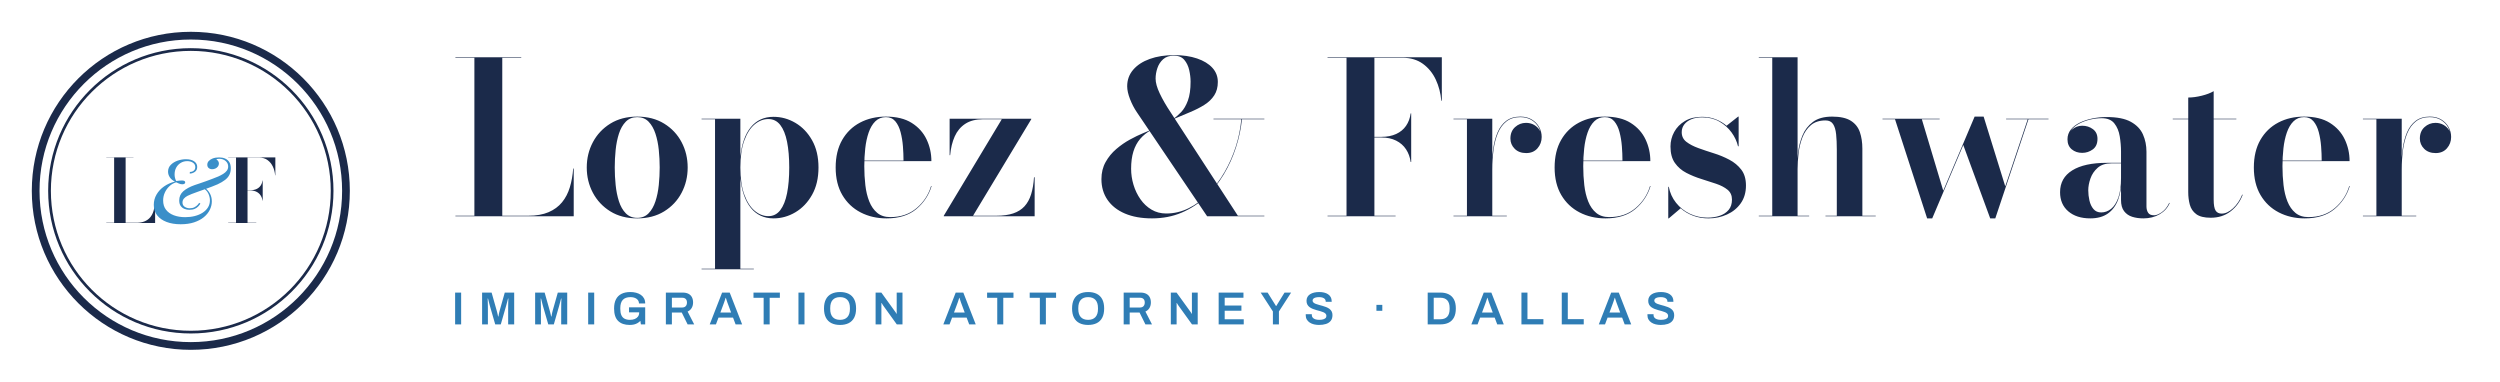
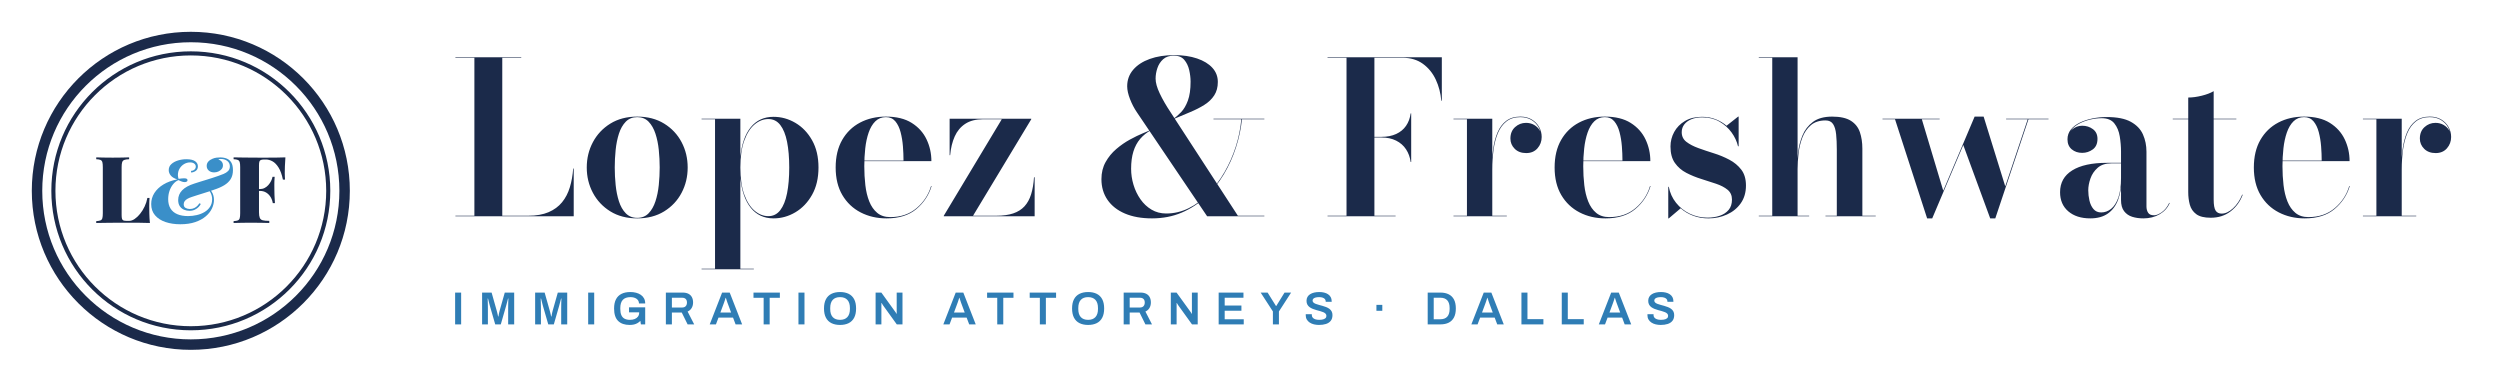
<svg xmlns="http://www.w3.org/2000/svg" viewBox="-100 -100 7861 1200">
  <g transform="scale(0.7143)">
-     <path d="M17.0 700 A683.0 683.0 0 1 1 1383.0 700 A683.0 683.0 0 1 1 17.0 700 Z" fill="none" stroke="#1B2A4A" stroke-width="34" />
-     <path d="M78.0 700 A622.0 622.0 0 1 1 1322.0 700 A622.0 622.0 0 1 1 78.0 700 Z" fill="none" stroke="#1B2A4A" stroke-width="12" />
-     <path transform="translate(321.0,841.6)" d="M6.932 0.0V-0.963H41.402V-287.887H6.932V-288.85H126.516V-287.887H92.047V-0.963H139.418Q161.178 -0.963 176.199 -7.414Q191.219 -13.865 200.655 -25.419Q210.09 -36.973 214.808 -52.667Q219.526 -68.361 220.874 -86.655H221.837V0.0Z" fill="#1B2A4A" />
-     <path transform="translate(523.0,841.6)" d="M219.102 -85.162Q215.504 -79.165 209.506 -72.767Q203.509 -66.37 194.113 -62.172Q184.717 -57.974 170.724 -57.974Q159.928 -57.974 149.733 -61.772Q139.538 -65.571 132.741 -74.567Q125.944 -83.563 125.944 -99.156Q125.944 -123.945 143.936 -139.737Q161.928 -155.53 193.513 -166.725Q201.91 -169.524 214.904 -173.922Q227.898 -178.32 242.491 -183.518Q257.085 -188.716 271.678 -194.313Q286.272 -199.911 297.867 -204.708Q309.462 -209.906 319.257 -215.903Q329.053 -221.901 335.25 -229.897Q341.447 -237.894 341.447 -248.689Q341.447 -263.482 330.052 -273.078Q318.657 -282.674 301.865 -282.674Q292.269 -282.674 289.47 -279.475Q295.068 -276.676 297.867 -271.678Q300.665 -266.681 300.665 -261.483Q300.665 -254.686 296.467 -248.889Q292.269 -243.091 285.472 -239.893Q278.675 -236.694 271.079 -236.694Q261.883 -236.694 255.686 -241.892Q249.488 -247.089 249.488 -256.285Q249.488 -265.881 255.885 -272.678Q262.283 -279.475 271.079 -283.073Q278.275 -286.272 286.272 -287.471Q294.268 -288.671 301.465 -288.671Q316.658 -288.671 328.053 -283.673Q339.448 -278.675 346.245 -268.28Q353.042 -257.885 353.042 -240.692Q353.042 -224.699 346.845 -212.105Q340.648 -199.511 327.653 -189.515Q314.659 -179.52 295.068 -170.324Q284.273 -165.526 269.479 -159.928Q254.686 -154.331 238.693 -148.534Q222.7 -142.736 207.707 -137.538Q192.714 -132.341 180.719 -127.543Q171.923 -124.344 162.527 -119.547Q153.131 -114.749 146.734 -107.552Q140.337 -100.355 140.337 -89.96Q140.337 -77.565 150.133 -71.168Q159.928 -64.771 172.323 -64.771Q184.717 -64.771 193.114 -69.369Q201.51 -73.967 206.707 -79.564Q211.905 -85.162 213.504 -88.76ZM172.723 -224.699Q183.118 -224.699 189.915 -230.297Q196.712 -235.894 196.712 -245.89Q196.712 -258.284 186.517 -265.281Q176.321 -272.278 161.128 -272.278Q145.535 -272.278 132.741 -264.682Q119.946 -257.085 112.75 -243.891Q105.553 -230.697 105.553 -213.504Q105.553 -206.707 107.152 -199.311Q108.751 -191.914 112.75 -184.717Q119.946 -185.917 127.143 -186.517Q134.34 -187.116 137.938 -187.116Q152.332 -187.116 152.332 -178.72Q152.332 -174.322 148.334 -172.323Q144.335 -170.324 139.937 -170.324Q132.341 -170.324 124.544 -173.722Q116.748 -177.121 112.35 -179.12Q95.557 -173.922 82.763 -161.928Q69.969 -149.933 62.572 -133.74Q55.175 -117.547 55.175 -99.156Q55.175 -74.767 67.57 -58.574Q79.964 -42.381 101.954 -33.985Q123.945 -25.589 152.332 -25.589Q174.722 -25.589 194.313 -30.586Q213.904 -35.584 228.898 -45.18Q243.891 -54.775 252.487 -68.569Q261.083 -82.363 261.083 -99.955Q261.083 -114.749 253.886 -129.942Q246.69 -145.135 229.097 -154.731L234.695 -157.929Q251.487 -146.734 260.483 -130.941Q269.479 -115.148 269.479 -95.157Q269.479 -75.966 260.483 -57.774Q251.487 -39.582 234.095 -25.389Q216.703 -11.195 191.314 -2.799Q165.926 5.597 132.341 5.597Q96.757 5.597 70.169 -4.598Q43.58 -14.793 28.787 -33.785Q13.994 -52.776 13.994 -79.964Q13.994 -104.353 25.988 -125.144Q37.983 -145.935 58.974 -160.728Q79.964 -175.521 107.152 -182.318Q91.959 -189.515 84.362 -201.31Q76.766 -213.105 76.766 -225.899Q76.766 -243.891 88.96 -256.085Q101.155 -268.28 119.147 -274.477Q137.139 -280.674 155.53 -280.674Q178.72 -280.674 191.914 -271.279Q205.108 -261.883 205.108 -246.69Q205.108 -231.896 194.313 -224.699Q183.518 -217.503 172.323 -217.503Z" fill="#3A8FC9" />
-     <path transform="translate(857.6,841.6)" d="M157.905 -98.594Q156.172 -111.496 149.528 -121.606Q142.885 -131.716 131.523 -137.396Q120.162 -143.077 104.756 -143.077H79.53V-144.233H104.756Q120.162 -144.233 131.523 -149.432Q142.885 -154.631 149.528 -164.26Q156.172 -173.888 157.905 -186.79H158.868V-98.594ZM214.52 -288.85V-209.898H213.557Q211.824 -230.503 203.543 -248.219Q195.263 -265.935 180.146 -276.911Q165.03 -287.887 143.077 -287.887H92.047V-0.963H130.56V0.0H6.932V-0.963H41.402V-287.887H6.932V-288.85Z" fill="#1B2A4A" />
+     <path d="M23.0 700 A677.0 677.0 0 1 1 1377.0 700 A677.0 677.0 0 1 1 23.0 700 Z" fill="none" stroke="#1B2A4A" stroke-width="46" />
+     <path d="M95.0 700 A605.0 605.0 0 1 1 1305.0 700 A605.0 605.0 0 1 1 95.0 700 Z" fill="none" stroke="#1B2A4A" stroke-width="18" />
+     <path transform="translate(272.2,841.6)" d="M156.257 -288.85V-280.691Q142.385 -280.283 135.246 -277.631Q128.106 -274.979 125.658 -267.839Q123.21 -260.7 123.21 -245.604V-35.086Q123.21 -24.071 124.842 -18.563Q126.474 -13.055 130.962 -11.219Q135.45 -9.384 144.017 -9.384H157.481Q168.088 -9.384 180.327 -17.543Q192.567 -25.703 204.194 -39.982Q215.822 -54.261 224.389 -72.417Q232.957 -90.572 236.629 -110.155H246.012Q244.788 -95.467 244.788 -72.621Q244.788 -62.013 245.196 -41.818Q245.604 -21.623 247.644 0.0Q226.837 -0.816 200.727 -1.02Q174.616 -1.224 154.217 -1.224Q143.201 -1.224 126.27 -1.224Q109.339 -1.224 89.552 -1.02Q69.765 -0.816 49.57 -0.612Q29.375 -0.408 11.423 0.0V-8.16Q24.071 -8.976 30.191 -11.423Q36.31 -13.871 38.35 -21.215Q40.39 -28.559 40.39 -43.246V-245.604Q40.39 -260.7 38.35 -267.839Q36.31 -274.979 29.987 -277.631Q23.663 -280.283 11.423 -280.691V-288.85Q23.255 -288.442 42.634 -288.034Q62.013 -287.626 84.044 -287.626Q104.443 -287.626 124.026 -288.034Q143.609 -288.442 156.257 -288.85Z" fill="#1B2A4A" />
+     <path transform="translate(515.2,841.6)" d="M228.698 -83.962Q225.899 -77.565 219.302 -70.568Q212.705 -63.572 202.509 -58.574Q192.314 -53.576 178.72 -53.576Q166.326 -53.576 154.931 -58.374Q143.536 -63.172 136.339 -73.767Q129.142 -84.362 129.142 -101.155Q129.142 -125.944 146.934 -144.136Q164.726 -162.327 200.31 -173.522Q212.305 -177.521 225.299 -181.519Q238.293 -185.517 252.087 -189.715Q265.881 -193.913 279.275 -198.311Q292.669 -202.709 305.463 -207.107Q317.058 -211.106 328.853 -215.903Q340.648 -220.701 348.644 -228.498Q356.64 -236.294 356.64 -249.089Q356.64 -264.682 345.046 -273.278Q333.451 -281.874 317.058 -281.874Q309.861 -281.874 305.863 -279.875Q316.258 -275.877 321.256 -269.279Q326.254 -262.682 326.254 -253.886Q326.254 -244.291 320.457 -237.294Q314.659 -230.297 305.863 -226.499Q297.067 -222.7 287.471 -222.7Q273.078 -222.7 263.882 -230.697Q254.686 -238.693 254.686 -251.088Q254.686 -262.682 262.083 -270.679Q269.479 -278.675 281.074 -283.073Q289.47 -286.672 298.666 -287.671Q307.862 -288.671 314.659 -288.671Q330.252 -288.671 343.046 -283.473Q355.841 -278.275 363.038 -266.081Q370.234 -253.886 370.234 -232.696Q370.234 -209.506 360.439 -193.513Q350.643 -177.521 331.851 -166.126Q313.06 -154.731 285.472 -145.935Q274.277 -141.936 262.283 -137.938Q250.288 -133.94 237.694 -130.142Q225.099 -126.343 212.905 -122.345Q200.71 -118.347 189.515 -114.749Q178.32 -111.15 170.124 -106.552Q161.928 -101.954 157.729 -95.957Q153.531 -89.96 153.531 -82.363Q153.531 -70.768 161.928 -66.17Q170.324 -61.572 180.319 -61.572Q191.914 -61.572 200.51 -65.97Q209.106 -70.369 214.504 -76.366Q219.902 -82.363 222.301 -86.761ZM185.917 -229.497Q194.713 -229.497 200.71 -234.895Q206.707 -240.292 206.707 -248.289Q206.707 -256.285 199.911 -261.483Q193.114 -266.681 181.519 -266.681Q167.925 -266.681 155.73 -259.684Q143.536 -252.687 135.739 -240.093Q127.943 -227.498 127.943 -210.706Q127.943 -206.707 128.742 -202.509Q129.542 -198.311 130.741 -194.313Q137.938 -195.513 145.135 -196.112Q152.332 -196.712 155.93 -196.712Q170.324 -196.712 170.324 -188.316Q170.324 -183.918 166.326 -181.919Q162.327 -179.919 157.929 -179.919Q150.333 -179.919 142.536 -183.318Q134.74 -186.716 130.342 -188.716Q117.547 -183.518 107.152 -170.924Q96.757 -158.329 90.959 -141.337Q85.162 -124.344 85.162 -104.753Q85.162 -80.364 95.357 -63.771Q105.553 -47.179 125.144 -38.783Q144.735 -30.386 172.323 -30.386Q191.914 -30.386 210.906 -34.784Q229.897 -39.182 245.09 -48.178Q260.284 -57.174 269.479 -71.368Q278.675 -85.562 278.675 -104.753Q278.675 -119.946 271.279 -134.14Q263.882 -148.334 245.09 -156.73L249.488 -160.728Q267.48 -152.732 277.076 -137.139Q286.672 -121.546 286.672 -101.555Q286.672 -82.763 277.876 -63.971Q269.08 -45.18 250.688 -29.387Q232.296 -13.594 204.309 -3.998Q176.321 5.597 138.338 5.597Q102.354 5.597 73.367 -4.198Q44.38 -13.994 27.388 -33.785Q10.395 -53.576 10.395 -83.163Q10.395 -109.951 24.389 -131.941Q38.383 -153.931 64.171 -169.524Q89.96 -185.117 125.144 -191.914Q105.553 -197.911 96.557 -208.907Q87.561 -219.902 87.561 -232.696Q87.561 -248.689 99.156 -259.284Q110.75 -269.879 128.542 -275.277Q146.335 -280.674 165.126 -280.674Q191.514 -280.674 203.709 -271.878Q215.903 -263.082 215.903 -249.488Q215.903 -235.495 205.908 -228.898Q195.912 -222.301 185.917 -222.301Z" fill="#3A8FC9" />
+     <path transform="translate(876.9,841.6)" d="M239.485 -288.85Q237.853 -268.451 237.241 -249.48Q236.629 -230.509 236.629 -220.31Q236.629 -211.742 237.037 -203.99Q237.445 -196.239 237.853 -190.935H228.469Q221.534 -224.797 209.294 -244.176Q197.055 -263.556 182.571 -271.511Q168.088 -279.467 153.401 -279.467H148.097Q137.489 -279.467 132.186 -277.631Q126.882 -275.795 125.046 -270.491Q123.21 -265.187 123.21 -253.764V-47.326Q123.21 -31.007 126.678 -22.643Q130.146 -14.279 139.937 -11.831Q149.729 -9.384 168.496 -9.384V0.0Q154.625 -0.408 132.186 -0.816Q109.747 -1.224 84.452 -1.224Q65.685 -1.224 46.918 -0.816Q28.151 -0.408 11.423 0.0V-8.16Q24.071 -8.976 30.191 -11.423Q36.31 -13.871 38.35 -21.215Q40.39 -28.559 40.39 -43.246V-245.604Q40.39 -260.7 38.35 -267.839Q36.31 -274.979 29.987 -277.631Q23.663 -280.283 11.423 -280.691V-288.85Q29.375 -288.442 49.57 -288.238Q69.765 -288.034 89.552 -287.83Q109.339 -287.626 126.27 -287.626Q143.201 -287.626 154.217 -287.626Q172.984 -287.626 196.851 -287.83Q220.718 -288.034 239.485 -288.85ZM180.327 -149.321Q180.327 -149.321 180.327 -145.241Q180.327 -141.161 180.327 -141.161H110.971Q110.971 -141.161 110.971 -145.241Q110.971 -149.321 110.971 -149.321ZM192.159 -203.174Q190.527 -179.919 190.731 -167.68Q190.935 -155.441 190.935 -145.241Q190.935 -135.042 191.343 -122.802Q191.751 -110.563 193.383 -87.308H183.999Q181.551 -102.403 174.004 -114.643Q166.456 -126.882 154.625 -134.022Q142.793 -141.161 127.29 -141.161V-149.321Q138.713 -149.321 148.097 -154.217Q157.481 -159.112 164.62 -167.272Q171.76 -175.432 176.452 -184.815Q181.143 -194.199 182.775 -203.174Z" fill="#1B2A4A" />
  </g>
  <path transform="translate(1320.0,580.0)" d="M12.0 0.0V-1.667H71.667V-498.333H12.0V-500.0H219.0V-498.333H159.333V-1.667H241.333Q279.0 -1.667 305.0 -12.833Q331.0 -24.0 347.333 -44.0Q363.667 -64.0 371.833 -91.167Q380.0 -118.333 382.333 -150.0H384.0V0.0ZM583.667 6.667Q534.667 6.667 499.167 -15.333Q463.667 -37.333 444.333 -73.667Q425 -110.0 425 -153.333Q425 -196.667 444.333 -233.0Q463.667 -269.333 499.167 -291.333Q534.667 -313.333 583.667 -313.333Q632.667 -313.333 668.333 -291.333Q704.0 -269.333 723.167 -233.0Q742.333 -196.667 742.333 -153.333Q742.333 -110.0 723.167 -73.667Q704.0 -37.333 668.333 -15.333Q632.667 6.667 583.667 6.667ZM583.667 5.0Q605.667 5.0 619.5 -9.333Q633.333 -23.667 641.0 -47.0Q648.667 -70.333 651.5 -98.333Q654.333 -126.333 654.333 -153.333Q654.333 -180.667 651.5 -208.5Q648.667 -236.333 641.0 -259.667Q633.333 -283.0 619.5 -297.333Q605.667 -311.667 583.667 -311.667Q561.667 -311.667 547.667 -297.333Q533.667 -283.0 526.167 -259.667Q518.667 -236.333 515.833 -208.5Q513.0 -180.667 513.0 -153.333Q513.0 -126.333 515.833 -98.333Q518.667 -70.333 526.167 -47.0Q533.667 -23.667 547.667 -9.333Q561.667 5.0 583.667 5.0ZM786.0 166.667V165.0H828.333V-305.0H786.0V-306.667H908.0V-186.0Q914.0 -247.0 940.667 -279.833Q967.333 -312.667 1012.333 -312.667Q1048.667 -312.667 1081.0 -293.667Q1113.333 -274.667 1133.5 -239Q1153.667 -203.333 1153.667 -153.333Q1153.667 -103.333 1133.5 -67.5Q1113.333 -31.667 1081.0 -12.5Q1048.667 6.667 1012.333 6.667Q967.333 6.667 940.667 -26.667Q914.0 -60.0 908.0 -120.667V165.0H950.333V166.667ZM996.0 -0.333Q1019.0 -0.333 1033.5 -19.167Q1048.0 -38.0 1054.833 -72.333Q1061.667 -106.667 1061.667 -153.333Q1061.667 -200.0 1054.833 -234.167Q1048.0 -268.333 1033.5 -287.0Q1019.0 -305.667 996.0 -305.667Q973.0 -305.667 952.833 -288.833Q932.667 -272.0 920.333 -238.167Q908.0 -204.333 908.0 -153.333Q908.0 -102.333 920.333 -68.333Q932.667 -34.333 952.833 -17.333Q973.0 -0.333 996.0 -0.333ZM1367.667 6.667Q1322.333 6.667 1286.0 -12.167Q1249.667 -31.0 1228.667 -66.667Q1207.667 -102.333 1207.667 -153.333Q1207.667 -204.333 1228.167 -240Q1248.667 -275.667 1284.333 -294.5Q1320.0 -313.333 1365.667 -313.333Q1415.333 -313.333 1446.833 -293.5Q1478.333 -273.667 1493.5 -241.667Q1508.667 -209.667 1508.667 -173.333H1252.333V-175.0H1421.0Q1421.0 -196.333 1419.167 -219.833Q1417.333 -243.333 1411.833 -264.333Q1406.333 -285.333 1395.333 -298.5Q1384.333 -311.667 1365.667 -311.667Q1345.667 -311.667 1332.333 -298.5Q1319.0 -285.333 1311.333 -263.0Q1303.667 -240.667 1300.667 -213.333Q1297.667 -186.0 1297.667 -157.333Q1297.667 -126.667 1301.0 -97.833Q1304.333 -69.0 1313.333 -46.5Q1322.333 -24.0 1338.333 -10.667Q1354.333 2.667 1379.333 2.667Q1428.667 2.667 1462.0 -25.5Q1495.333 -53.667 1507.667 -95.0H1509.333Q1496.333 -52.0 1461.333 -22.667Q1426.333 6.667 1367.667 6.667ZM1547.667 0.0V-1.667L1730 -305.0H1671Q1637 -305.0 1615.167 -290.667Q1593.333 -276.333 1582.0 -251.0Q1570.667 -225.667 1567.667 -192.0H1566V-306.667H1822.667V-305.0L1639.667 -1.667H1713Q1744.333 -1.667 1766.0 -9.0Q1787.667 -16.333 1801.333 -31.167Q1815 -46.0 1822.167 -68.833Q1829.333 -91.667 1831.333 -122.667H1833.333V0.0ZM2375.667 0.0 2155.0 -326.667Q2142.0 -345.667 2133.167 -368.5Q2124.333 -391.333 2124.333 -408.667Q2124.333 -438.667 2143.167 -460.667Q2162.0 -482.667 2195.333 -494.667Q2228.667 -506.667 2272.333 -506.667Q2313.0 -506.667 2344.0 -496.167Q2375.0 -485.667 2392.167 -466.833Q2409.333 -448.0 2409.333 -422.333Q2409.333 -397.667 2398.167 -380.333Q2387.0 -363.0 2367.333 -350.5Q2347.667 -338.0 2322.333 -327.5Q2297.0 -317.0 2269.667 -305.333L2269.0 -306.0Q2281.0 -314.0 2293.833 -327.333Q2306.667 -340.667 2315.167 -363.667Q2323.667 -386.667 2323.667 -423.0Q2323.667 -440.667 2319.333 -459.667Q2315.0 -478.667 2303.833 -491.833Q2292.667 -505.0 2271.333 -505.0Q2250.0 -505.0 2237.5 -493.833Q2225.0 -482.667 2219.333 -466.0Q2213.667 -449.333 2213.667 -432.667Q2213.667 -413.667 2226.667 -386.167Q2239.667 -358.667 2261.0 -326.667L2472.333 -1.667H2555.667V0.0ZM2202.333 6.667Q2153.0 6.667 2117.333 -8.5Q2081.667 -23.667 2062.5 -51.5Q2043.333 -79.333 2043.333 -116.667Q2043.333 -147.0 2056.5 -170.5Q2069.667 -194.0 2090.167 -211.5Q2110.667 -229.0 2133.0 -241.167Q2155.333 -253.333 2173.5 -260.833Q2191.667 -268.333 2200.0 -272.0L2200.333 -271.333Q2179.333 -260.0 2165.167 -243.333Q2151.0 -226.667 2143.833 -203.5Q2136.667 -180.333 2136.667 -149.333Q2136.667 -124.0 2144.167 -99.0Q2151.667 -74.0 2166.0 -53.5Q2180.333 -33.0 2200.833 -20.833Q2221.333 -8.667 2247.0 -8.667Q2283.667 -8.667 2317.333 -25.167Q2351.0 -41.667 2379.5 -71.0Q2408.0 -100.333 2430.0 -138.167Q2452.0 -176.0 2465.833 -219.167Q2479.667 -262.333 2483.333 -306.667H2485.333Q2481.0 -262.0 2466.667 -217.167Q2452.333 -172.333 2428.333 -132.167Q2404.333 -92.0 2371.0 -60.667Q2337.667 -29.333 2295.5 -11.333Q2253.333 6.667 2202.333 6.667ZM2395.667 -305.0V-306.667H2555.667V-305.0ZM3015.667 -170.667Q3012.667 -193.0 3001.167 -210.5Q2989.667 -228.0 2970.0 -237.833Q2950.333 -247.667 2923.667 -247.667H2880V-249.667H2923.667Q2950.333 -249.667 2970.0 -258.667Q2989.667 -267.667 3001.167 -284.333Q3012.667 -301.0 3015.667 -323.333H3017.333V-170.667ZM3113.667 -500.0V-363.333H3112Q3109 -399.0 3094.667 -429.667Q3080.333 -460.333 3054.167 -479.333Q3028 -498.333 2990 -498.333H2901.667V-1.667H2968.333V0.0H2754.333V-1.667H2814V-498.333H2754.333V-500.0ZM3271 -147.333Q3271 -180.667 3275 -210.5Q3279 -240.333 3288.833 -263.5Q3298.667 -286.667 3316.167 -300.0Q3333.667 -313.333 3360.667 -313.333Q3381.667 -313.333 3396.667 -304.167Q3411.667 -295.0 3419.667 -280.5Q3427.667 -266.0 3427.667 -249.333Q3427.667 -228.667 3414.5 -213.667Q3401.333 -198.667 3379 -198.667Q3356.333 -198.667 3342.833 -212.167Q3329.333 -225.667 3329.333 -244.333Q3329.333 -267.0 3344.0 -280.333Q3358.667 -293.667 3378.333 -293.667Q3392.667 -293.667 3403.667 -287.333Q3414.667 -281.0 3421.0 -271.0Q3427.333 -261.0 3427.333 -249.333H3426Q3426 -265.333 3418.167 -279.5Q3410.333 -293.667 3395.667 -302.667Q3381 -311.667 3360.333 -311.667Q3334 -311.667 3316.833 -298.167Q3299.667 -284.667 3290.0 -261.5Q3280.333 -238.333 3276.333 -208.833Q3272.333 -179.333 3272.333 -147.333ZM3272.333 -306.667V-1.667H3318V0.0H3150.333V-1.667H3192.667V-305.0H3150.333V-306.667ZM3628.333 6.667Q3583 6.667 3546.667 -12.167Q3510.333 -31.0 3489.333 -66.667Q3468.333 -102.333 3468.333 -153.333Q3468.333 -204.333 3488.833 -240Q3509.333 -275.667 3545 -294.5Q3580.667 -313.333 3626.333 -313.333Q3676 -313.333 3707.5 -293.5Q3739 -273.667 3754.167 -241.667Q3769.333 -209.667 3769.333 -173.333H3513V-175.0H3681.667Q3681.667 -196.333 3679.833 -219.833Q3678 -243.333 3672.5 -264.333Q3667 -285.333 3656 -298.5Q3645 -311.667 3626.333 -311.667Q3606.333 -311.667 3593 -298.5Q3579.667 -285.333 3572 -263.0Q3564.333 -240.667 3561.333 -213.333Q3558.333 -186.0 3558.333 -157.333Q3558.333 -126.667 3561.667 -97.833Q3565 -69.0 3574 -46.5Q3583 -24.0 3599 -10.667Q3615 2.667 3640 2.667Q3689.333 2.667 3722.667 -25.5Q3756 -53.667 3768.333 -95.0H3770Q3757 -52.0 3722 -22.667Q3687 6.667 3628.333 6.667ZM3825.667 6.667V-92.667H3827.333Q3832.667 -64.333 3850.167 -42.333Q3867.667 -20.333 3893.5 -8.0Q3919.333 4.333 3949.333 4.333Q3970.333 4.333 3987.833 -1.667Q4005.333 -7.667 4015.667 -20.167Q4026 -32.667 4026 -52.333Q4026 -72.0 4012.167 -83.333Q3998.333 -94.667 3976.167 -102.167Q3954 -109.667 3929.333 -117.333Q3904.667 -125.0 3882.5 -136.5Q3860.333 -148.0 3846.5 -167.667Q3832.667 -187.333 3832.667 -219.333Q3832.667 -243.667 3844.333 -265.0Q3856 -286.333 3878.167 -299.5Q3900.333 -312.667 3931.667 -312.667Q3955.667 -312.667 3975.167 -304.833Q3994.667 -297.0 4009 -284.667L4045.333 -313.333H4047V-220.0H4045Q4039.667 -243.0 4024.667 -263.667Q4009.667 -284.333 3986.333 -297.667Q3963 -311.0 3932.333 -311.0Q3913 -311.0 3898.667 -305.167Q3884.333 -299.333 3876.167 -288.833Q3868 -278.333 3868 -264.333Q3868 -245.333 3882.667 -234.0Q3897.333 -222.667 3920.333 -214.333Q3943.333 -206.0 3969.0 -198.0Q3994.667 -190.0 4017.667 -177.833Q4040.667 -165.667 4055.333 -146.5Q4070 -127.333 4070 -96.667Q4070 -64.0 4053.667 -40.833Q4037.333 -17.667 4010.333 -5.5Q3983.333 6.667 3952 6.667Q3926.333 6.667 3904.0 -1.667Q3881.667 -10.0 3864.667 -25.0L3827.333 6.667ZM4110.333 0.0V-1.667H4152.667V-498.333H4110.333V-500.0H4232.333V-1.667H4268.667V0.0ZM4320.0 0.0V-1.667H4355.667V-209.0Q4355.667 -237.333 4353.5 -258.0Q4351.333 -278.667 4343.833 -290.0Q4336.333 -301.333 4320.333 -301.333Q4291.333 -301.333 4273.833 -286.167Q4256.333 -271.0 4247.333 -247.333Q4238.333 -223.667 4235.333 -197.333Q4232.333 -171.0 4232.333 -148.667L4230.667 -146.333Q4230.667 -170.667 4233.833 -199.333Q4237.0 -228.0 4247.667 -254.0Q4258.333 -280.0 4280.667 -296.667Q4303.0 -313.333 4341.0 -313.333Q4379.0 -313.333 4399.667 -300.333Q4420.333 -287.333 4428.167 -264.5Q4436.0 -241.667 4436.0 -212.667V-1.667H4478.0V0.0ZM5021.333 -306.667V-305.0H4958.333L4854 6.667H4838L4753.333 -224.0L4655.667 6.667H4639.667L4538.667 -305.0H4499.333V-306.667H4679V-305.0H4623L4690.333 -80.333L4789 -313.333H4817.333L4885.333 -94.0L4956 -305.0H4888V-306.667ZM5319.667 6.667Q5300.333 6.667 5284.5 1.667Q5268.667 -3.333 5259.0 -16Q5249.333 -28.667 5249.333 -51.0V-203.0Q5249.333 -227.0 5245.333 -251.333Q5241.333 -275.667 5228.333 -292.0Q5215.333 -308.333 5188.667 -308.333Q5171.333 -308.333 5153.0 -304.167Q5134.667 -300.0 5118.667 -291.667Q5102.667 -283.333 5092.833 -271.0Q5083.0 -258.667 5083.0 -242.0H5081.667Q5081.667 -261.333 5095.667 -273.0Q5109.667 -284.667 5127.333 -284.667Q5146.333 -284.667 5160.833 -274.0Q5175.333 -263.333 5175.333 -243.333Q5175.333 -221.0 5160.5 -210.167Q5145.667 -199.333 5127.333 -199.333Q5107.667 -199.333 5094.333 -210.5Q5081.0 -221.667 5081.0 -242.0Q5081.0 -259.333 5091.5 -272.5Q5102.0 -285.667 5119.667 -294.333Q5137.333 -303.0 5159.333 -307.5Q5181.333 -312.0 5204.0 -312.0Q5253.0 -312.0 5280.167 -297.0Q5307.333 -282.0 5318.333 -257.167Q5329.333 -232.333 5329.333 -203.0V-31.0Q5329.333 -19.333 5334.5 -11.167Q5339.667 -3.0 5353.333 -3.0Q5363.667 -3.0 5377.833 -13.0Q5392.0 -23.0 5401.0 -42.333L5402.333 -41.333Q5392.667 -19.0 5370.5 -6.167Q5348.333 6.667 5319.667 6.667ZM5152.667 6.667Q5109.333 6.667 5083.5 -15.5Q5057.667 -37.667 5057.667 -75.667Q5057.667 -120.333 5095.833 -144.167Q5134.0 -168.0 5205.0 -168.0H5280.333V-166.333H5218.667Q5191.667 -166.333 5175.833 -152.333Q5160.0 -138.333 5153.167 -118.667Q5146.333 -99.0 5146.333 -81.667Q5146.333 -65.667 5150.0 -49.5Q5153.667 -33.333 5162.667 -22.667Q5171.667 -12.0 5187.0 -12.0Q5204.0 -12.0 5218.167 -23.333Q5232.333 -34.667 5240.833 -58.667Q5249.333 -82.667 5249.333 -120.333H5251.0Q5251.0 -81.333 5240.5 -52.833Q5230.0 -24.333 5208.333 -8.833Q5186.667 6.667 5152.667 6.667ZM5531.333 4.667Q5501 4.667 5485.833 -6.667Q5470.667 -18.0 5465.667 -36.333Q5460.667 -54.667 5460.667 -76.0V-373.333Q5480 -373.333 5503 -379.0Q5526 -384.667 5540.667 -393.333V-52.667Q5540.667 -27.667 5546.667 -18.0Q5552.667 -8.333 5566 -8.333Q5583.333 -8.333 5601.5 -25.0Q5619.667 -41.667 5630.333 -68.0L5632 -67.667Q5620 -35.667 5594 -15.5Q5568 4.667 5531.333 4.667ZM5412 -305.0V-306.667H5612V-305.0ZM5827 6.667Q5781.667 6.667 5745.333 -12.167Q5709 -31.0 5688 -66.667Q5667 -102.333 5667 -153.333Q5667 -204.333 5687.5 -240Q5708 -275.667 5743.667 -294.5Q5779.333 -313.333 5825 -313.333Q5874.667 -313.333 5906.167 -293.5Q5937.667 -273.667 5952.833 -241.667Q5968 -209.667 5968 -173.333H5711.667V-175.0H5880.333Q5880.333 -196.333 5878.5 -219.833Q5876.667 -243.333 5871.167 -264.333Q5865.667 -285.333 5854.667 -298.5Q5843.667 -311.667 5825 -311.667Q5805 -311.667 5791.667 -298.5Q5778.333 -285.333 5770.667 -263.0Q5763 -240.667 5760 -213.333Q5757 -186.0 5757 -157.333Q5757 -126.667 5760.333 -97.833Q5763.667 -69.0 5772.667 -46.5Q5781.667 -24.0 5797.667 -10.667Q5813.667 2.667 5838.667 2.667Q5888 2.667 5921.333 -25.5Q5954.667 -53.667 5967 -95.0H5968.667Q5955.667 -52.0 5920.667 -22.667Q5885.667 6.667 5827 6.667ZM6130.667 -147.333Q6130.667 -180.667 6134.667 -210.5Q6138.667 -240.333 6148.5 -263.5Q6158.333 -286.667 6175.833 -300.0Q6193.333 -313.333 6220.333 -313.333Q6241.333 -313.333 6256.333 -304.167Q6271.333 -295.0 6279.333 -280.5Q6287.333 -266.0 6287.333 -249.333Q6287.333 -228.667 6274.167 -213.667Q6261 -198.667 6238.667 -198.667Q6216 -198.667 6202.5 -212.167Q6189 -225.667 6189 -244.333Q6189 -267.0 6203.667 -280.333Q6218.333 -293.667 6238 -293.667Q6252.333 -293.667 6263.333 -287.333Q6274.333 -281.0 6280.667 -271.0Q6287 -261.0 6287 -249.333H6285.667Q6285.667 -265.333 6277.833 -279.5Q6270 -293.667 6255.333 -302.667Q6240.667 -311.667 6220 -311.667Q6193.667 -311.667 6176.5 -298.167Q6159.333 -284.667 6149.667 -261.5Q6140 -238.333 6136 -208.833Q6132 -179.333 6132 -147.333ZM6132 -306.667V-1.667H6177.667V0.0H6010V-1.667H6052.333V-305.0H6010V-306.667Z" fill="#1B2A4A" />
  <path transform="translate(1320.0,920.0)" d="M11.079 0.0V-100.0H30.029V0.0ZM95.918 0.0V-100.0H125.802L141.545 -44.315Q142.42 -41.399 143.294 -37.755Q144.169 -34.111 144.971 -30.758Q145.773 -27.405 146.21 -24.927H147.376Q147.668 -27.114 148.251 -30.321Q148.834 -33.528 149.636 -37.245Q150.437 -40.962 151.458 -44.461L167.201 -100.0H196.793V0.0H177.843V-50.583Q177.843 -57.289 177.988 -63.994Q178.134 -70.7 178.353 -75.51Q178.571 -80.321 178.571 -81.195H177.405Q177.114 -79.883 175.948 -75.51Q174.781 -71.137 173.469 -66.035Q172.157 -60.933 171.137 -57.289L154.665 0.0H137.172L120.7 -57.143Q119.825 -60.204 118.732 -64.504Q117.638 -68.805 116.545 -73.324Q115.452 -77.843 114.577 -81.195H113.411Q113.557 -77.259 113.703 -71.793Q113.848 -66.327 113.994 -60.714Q114.14 -55.102 114.14 -50.583V0.0ZM262.682 0.0V-100.0H292.566L308.309 -44.315Q309.184 -41.399 310.058 -37.755Q310.933 -34.111 311.735 -30.758Q312.536 -27.405 312.974 -24.927H314.14Q314.431 -27.114 315.015 -30.321Q315.598 -33.528 316.399 -37.245Q317.201 -40.962 318.222 -44.461L333.965 -100.0H363.557V0.0H344.606V-50.583Q344.606 -57.289 344.752 -63.994Q344.898 -70.7 345.117 -75.51Q345.335 -80.321 345.335 -81.195H344.169Q343.878 -79.883 342.711 -75.51Q341.545 -71.137 340.233 -66.035Q338.921 -60.933 337.901 -57.289L321.429 0.0H303.936L287.464 -57.143Q286.589 -60.204 285.496 -64.504Q284.402 -68.805 283.309 -73.324Q282.216 -77.843 281.341 -81.195H280.175Q280.321 -77.259 280.466 -71.793Q280.612 -66.327 280.758 -60.714Q280.904 -55.102 280.904 -50.583V0.0ZM429.446 0.0V-100.0H448.397V0.0ZM559.767 1.749Q536.589 1.749 523.761 -10.714Q510.933 -23.178 510.933 -50.0Q510.933 -67.638 516.983 -79.082Q523.032 -90.525 534.475 -96.137Q545.918 -101.749 561.953 -101.749Q571.574 -101.749 580.029 -99.563Q588.484 -97.376 594.971 -92.93Q601.458 -88.484 605.102 -81.778Q608.746 -75.073 608.746 -65.889H589.213Q589.213 -70.7 587.099 -74.417Q584.985 -78.134 581.268 -80.685Q577.551 -83.236 572.741 -84.475Q567.93 -85.714 562.536 -85.714Q554.519 -85.714 548.469 -83.601Q542.42 -81.487 538.411 -77.187Q534.402 -72.886 532.434 -66.472Q530.466 -60.058 530.466 -51.458V-48.397Q530.466 -36.589 533.819 -29.009Q537.172 -21.429 543.95 -17.857Q550.729 -14.286 560.787 -14.286Q569.388 -14.286 575.875 -16.91Q582.362 -19.534 586.079 -24.563Q589.796 -29.592 589.796 -36.88V-37.901H557.872V-53.644H608.746V0.0H595.19L593.586 -11.079Q589.213 -6.706 584.257 -3.863Q579.3 -1.02 573.324 0.364Q567.347 1.749 559.767 1.749ZM673.761 0.0V-100.0H726.385Q737.464 -100.0 744.752 -96.21Q752.041 -92.42 755.685 -85.423Q759.329 -78.426 759.329 -68.95Q759.329 -59.184 754.956 -51.676Q750.583 -44.169 742.128 -40.379L762.828 0.0H742.128L723.761 -37.172H692.711V0.0ZM692.711 -53.061H724.927Q732.216 -53.061 736.152 -57.289Q740.087 -61.516 740.087 -68.95Q740.087 -73.761 738.338 -77.041Q736.589 -80.321 733.236 -82.07Q729.883 -83.819 724.927 -83.819H692.711ZM811.662 0.0 850.583 -100.0H874.49L913.557 0.0H893.003L884.985 -21.283H839.213L831.195 0.0ZM845.19 -37.318H878.863L868.805 -64.431Q868.222 -65.889 867.42 -68.149Q866.618 -70.408 865.743 -73.105Q864.869 -75.802 863.994 -78.571Q863.12 -81.341 862.391 -83.528H861.662Q860.787 -80.612 859.548 -76.822Q858.309 -73.032 857.143 -69.679Q855.977 -66.327 855.248 -64.431ZM981.195 0.0V-83.673H949.271V-100.0H1032.216V-83.673H1000.146V0.0ZM1090.671 0.0V-100.0H1109.621V0.0ZM1221.429 1.749Q1205.831 1.749 1194.461 -3.863Q1183.09 -9.475 1177.041 -20.991Q1170.991 -32.507 1170.991 -50.0Q1170.991 -67.638 1177.041 -79.082Q1183.09 -90.525 1194.461 -96.137Q1205.831 -101.749 1221.429 -101.749Q1237.172 -101.749 1248.469 -96.137Q1259.767 -90.525 1265.816 -79.082Q1271.866 -67.638 1271.866 -50.0Q1271.866 -32.507 1265.816 -20.991Q1259.767 -9.475 1248.469 -3.863Q1237.172 1.749 1221.429 1.749ZM1221.429 -14.286Q1229.009 -14.286 1234.767 -16.472Q1240.525 -18.659 1244.461 -22.959Q1248.397 -27.259 1250.437 -33.601Q1252.478 -39.942 1252.478 -48.251V-51.458Q1252.478 -59.913 1250.437 -66.327Q1248.397 -72.741 1244.461 -77.041Q1240.525 -81.341 1234.767 -83.528Q1229.009 -85.714 1221.429 -85.714Q1213.848 -85.714 1208.09 -83.528Q1202.332 -81.341 1198.397 -77.041Q1194.461 -72.741 1192.493 -66.327Q1190.525 -59.913 1190.525 -51.458V-48.251Q1190.525 -39.942 1192.493 -33.601Q1194.461 -27.259 1198.397 -22.959Q1202.332 -18.659 1208.09 -16.472Q1213.848 -14.286 1221.429 -14.286ZM1333.236 0.0V-100.0H1351.312L1394.023 -40.962Q1394.752 -40.087 1395.773 -38.557Q1396.793 -37.026 1397.668 -35.569Q1398.542 -34.111 1398.834 -33.236H1399.563Q1399.563 -35.277 1399.563 -37.172Q1399.563 -39.067 1399.563 -40.962V-100.0H1417.784V0.0H1399.854L1356.997 -59.475Q1355.831 -61.224 1354.3 -63.776Q1352.77 -66.327 1352.187 -67.347H1351.458Q1351.458 -65.452 1351.458 -63.484Q1351.458 -61.516 1351.458 -59.475V0.0ZM1546.21 0.0 1585.131 -100.0H1609.038L1648.105 0.0H1627.551L1619.534 -21.283H1573.761L1565.743 0.0ZM1579.738 -37.318H1613.411L1603.353 -64.431Q1602.77 -65.889 1601.968 -68.149Q1601.166 -70.408 1600.292 -73.105Q1599.417 -75.802 1598.542 -78.571Q1597.668 -81.341 1596.939 -83.528H1596.21Q1595.335 -80.612 1594.096 -76.822Q1592.857 -73.032 1591.691 -69.679Q1590.525 -66.327 1589.796 -64.431ZM1715.743 0.0V-83.673H1683.819V-100.0H1766.764V-83.673H1734.694V0.0ZM1849.708 0.0V-83.673H1817.784V-100.0H1900.729V-83.673H1868.659V0.0ZM2001.458 1.749Q1985.86 1.749 1974.49 -3.863Q1963.12 -9.475 1957.07 -20.991Q1951.02 -32.507 1951.02 -50.0Q1951.02 -67.638 1957.07 -79.082Q1963.12 -90.525 1974.49 -96.137Q1985.86 -101.749 2001.458 -101.749Q2017.201 -101.749 2028.499 -96.137Q2039.796 -90.525 2045.845 -79.082Q2051.895 -67.638 2051.895 -50.0Q2051.895 -32.507 2045.845 -20.991Q2039.796 -9.475 2028.499 -3.863Q2017.201 1.749 2001.458 1.749ZM2001.458 -14.286Q2009.038 -14.286 2014.796 -16.472Q2020.554 -18.659 2024.49 -22.959Q2028.426 -27.259 2030.466 -33.601Q2032.507 -39.942 2032.507 -48.251V-51.458Q2032.507 -59.913 2030.466 -66.327Q2028.426 -72.741 2024.49 -77.041Q2020.554 -81.341 2014.796 -83.528Q2009.038 -85.714 2001.458 -85.714Q1993.878 -85.714 1988.12 -83.528Q1982.362 -81.341 1978.426 -77.041Q1974.49 -72.741 1972.522 -66.327Q1970.554 -59.913 1970.554 -51.458V-48.251Q1970.554 -39.942 1972.522 -33.601Q1974.49 -27.259 1978.426 -22.959Q1982.362 -18.659 1988.12 -16.472Q1993.878 -14.286 2001.458 -14.286ZM2113.265 0.0V-100.0H2165.889Q2176.968 -100.0 2184.257 -96.21Q2191.545 -92.42 2195.19 -85.423Q2198.834 -78.426 2198.834 -68.95Q2198.834 -59.184 2194.461 -51.676Q2190.087 -44.169 2181.633 -40.379L2202.332 0.0H2181.633L2163.265 -37.172H2132.216V0.0ZM2132.216 -53.061H2164.431Q2171.72 -53.061 2175.656 -57.289Q2179.592 -61.516 2179.592 -68.95Q2179.592 -73.761 2177.843 -77.041Q2176.093 -80.321 2172.741 -82.07Q2169.388 -83.819 2164.431 -83.819H2132.216ZM2261.516 0.0V-100.0H2279.592L2322.303 -40.962Q2323.032 -40.087 2324.052 -38.557Q2325.073 -37.026 2325.948 -35.569Q2326.822 -34.111 2327.114 -33.236H2327.843Q2327.843 -35.277 2327.843 -37.172Q2327.843 -39.067 2327.843 -40.962V-100.0H2346.064V0.0H2328.134L2285.277 -59.475Q2284.111 -61.224 2282.58 -63.776Q2281.05 -66.327 2280.466 -67.347H2279.738Q2279.738 -65.452 2279.738 -63.484Q2279.738 -61.516 2279.738 -59.475V0.0ZM2411.953 0.0V-100.0H2489.942V-83.819H2430.904V-59.184H2483.528V-43.003H2430.904V-16.181H2490.816V0.0ZM2582.507 0.0V-40.671L2544.023 -100.0H2565.889L2592.274 -57.726H2593.003L2619.096 -100.0H2639.796L2601.458 -40.671V0.0ZM2727.551 1.749Q2719.242 1.749 2711.662 -0.073Q2704.082 -1.895 2698.251 -5.758Q2692.42 -9.621 2689.067 -15.379Q2685.714 -21.137 2685.714 -29.009Q2685.714 -29.883 2685.787 -30.758Q2685.86 -31.633 2685.86 -32.07H2704.956Q2704.956 -31.778 2704.883 -30.977Q2704.81 -30.175 2704.81 -29.592Q2704.81 -24.781 2707.58 -21.356Q2710.35 -17.93 2715.598 -16.108Q2720.845 -14.286 2727.988 -14.286Q2732.799 -14.286 2736.516 -14.869Q2740.233 -15.452 2742.93 -16.545Q2745.627 -17.638 2747.376 -19.169Q2749.125 -20.7 2749.927 -22.595Q2750.729 -24.49 2750.729 -26.676Q2750.729 -30.904 2748.105 -33.673Q2745.481 -36.443 2741.035 -38.338Q2736.589 -40.233 2730.977 -41.764Q2725.364 -43.294 2719.461 -44.898Q2713.557 -46.501 2707.945 -48.761Q2702.332 -51.02 2697.886 -54.227Q2693.44 -57.434 2690.816 -62.318Q2688.192 -67.201 2688.192 -74.052Q2688.192 -81.05 2691.181 -86.297Q2694.169 -91.545 2699.636 -94.971Q2705.102 -98.397 2712.391 -100.073Q2719.679 -101.749 2728.28 -101.749Q2736.297 -101.749 2743.367 -100.073Q2750.437 -98.397 2755.831 -94.825Q2761.224 -91.254 2764.286 -85.787Q2767.347 -80.321 2767.347 -72.741V-70.991H2748.542V-72.449Q2748.542 -76.676 2745.991 -79.592Q2743.44 -82.507 2738.848 -84.111Q2734.257 -85.714 2728.134 -85.714Q2721.574 -85.714 2716.91 -84.475Q2712.245 -83.236 2709.767 -80.831Q2707.289 -78.426 2707.289 -74.927Q2707.289 -71.283 2709.913 -68.805Q2712.536 -66.327 2716.983 -64.577Q2721.429 -62.828 2727.041 -61.37Q2732.653 -59.913 2738.557 -58.236Q2744.461 -56.56 2750.073 -54.373Q2755.685 -52.187 2760.131 -48.907Q2764.577 -45.627 2767.201 -40.816Q2769.825 -36.006 2769.825 -29.3Q2769.825 -18.076 2764.359 -11.224Q2758.892 -4.373 2749.344 -1.312Q2739.796 1.749 2727.551 1.749ZM2908.017 -42.711V-61.37H2926.531V-42.711ZM3069.242 0.0V-100.0H3109.329Q3124.49 -100.0 3135.277 -94.606Q3146.064 -89.213 3151.895 -78.207Q3157.726 -67.201 3157.726 -50.0Q3157.726 -32.945 3151.895 -21.866Q3146.064 -10.787 3135.277 -5.394Q3124.49 0.0 3109.329 0.0ZM3088.192 -16.181H3109.329Q3116.327 -16.181 3121.72 -18.222Q3127.114 -20.262 3130.758 -24.271Q3134.402 -28.28 3136.297 -34.329Q3138.192 -40.379 3138.192 -48.397V-51.458Q3138.192 -59.621 3136.297 -65.671Q3134.402 -71.72 3130.758 -75.729Q3127.114 -79.738 3121.72 -81.778Q3116.327 -83.819 3109.329 -83.819H3088.192ZM3206.56 0.0 3245.481 -100.0H3269.388L3308.455 0.0H3287.901L3279.883 -21.283H3234.111L3226.093 0.0ZM3240.087 -37.318H3273.761L3263.703 -64.431Q3263.12 -65.889 3262.318 -68.149Q3261.516 -70.408 3260.641 -73.105Q3259.767 -75.802 3258.892 -78.571Q3258.017 -81.341 3257.289 -83.528H3256.56Q3255.685 -80.612 3254.446 -76.822Q3253.207 -73.032 3252.041 -69.679Q3250.875 -66.327 3250.146 -64.431ZM3363.994 0.0V-100.0H3382.945V-16.472H3433.09V0.0ZM3490.816 0.0V-100.0H3509.767V-16.472H3559.913V0.0ZM3607.289 0.0 3646.21 -100.0H3670.117L3709.184 0.0H3688.63L3680.612 -21.283H3634.84L3626.822 0.0ZM3640.816 -37.318H3674.49L3664.431 -64.431Q3663.848 -65.889 3663.047 -68.149Q3662.245 -70.408 3661.37 -73.105Q3660.496 -75.802 3659.621 -78.571Q3658.746 -81.341 3658.017 -83.528H3657.289Q3656.414 -80.612 3655.175 -76.822Q3653.936 -73.032 3652.77 -69.679Q3651.603 -66.327 3650.875 -64.431ZM3802.041 1.749Q3793.732 1.749 3786.152 -0.073Q3778.571 -1.895 3772.741 -5.758Q3766.91 -9.621 3763.557 -15.379Q3760.204 -21.137 3760.204 -29.009Q3760.204 -29.883 3760.277 -30.758Q3760.35 -31.633 3760.35 -32.07H3779.446Q3779.446 -31.778 3779.373 -30.977Q3779.3 -30.175 3779.3 -29.592Q3779.3 -24.781 3782.07 -21.356Q3784.84 -17.93 3790.087 -16.108Q3795.335 -14.286 3802.478 -14.286Q3807.289 -14.286 3811.006 -14.869Q3814.723 -15.452 3817.42 -16.545Q3820.117 -17.638 3821.866 -19.169Q3823.615 -20.7 3824.417 -22.595Q3825.219 -24.49 3825.219 -26.676Q3825.219 -30.904 3822.595 -33.673Q3819.971 -36.443 3815.525 -38.338Q3811.079 -40.233 3805.466 -41.764Q3799.854 -43.294 3793.95 -44.898Q3788.047 -46.501 3782.434 -48.761Q3776.822 -51.02 3772.376 -54.227Q3767.93 -57.434 3765.306 -62.318Q3762.682 -67.201 3762.682 -74.052Q3762.682 -81.05 3765.671 -86.297Q3768.659 -91.545 3774.125 -94.971Q3779.592 -98.397 3786.88 -100.073Q3794.169 -101.749 3802.77 -101.749Q3810.787 -101.749 3817.857 -100.073Q3824.927 -98.397 3830.321 -94.825Q3835.714 -91.254 3838.776 -85.787Q3841.837 -80.321 3841.837 -72.741V-70.991H3823.032V-72.449Q3823.032 -76.676 3820.481 -79.592Q3817.93 -82.507 3813.338 -84.111Q3808.746 -85.714 3802.624 -85.714Q3796.064 -85.714 3791.399 -84.475Q3786.735 -83.236 3784.257 -80.831Q3781.778 -78.426 3781.778 -74.927Q3781.778 -71.283 3784.402 -68.805Q3787.026 -66.327 3791.472 -64.577Q3795.918 -62.828 3801.531 -61.37Q3807.143 -59.913 3813.047 -58.236Q3818.95 -56.56 3824.563 -54.373Q3830.175 -52.187 3834.621 -48.907Q3839.067 -45.627 3841.691 -40.816Q3844.315 -36.006 3844.315 -29.3Q3844.315 -18.076 3838.848 -11.224Q3833.382 -4.373 3823.834 -1.312Q3814.286 1.749 3802.041 1.749Z" fill="#2F7DB5" />
</svg>
